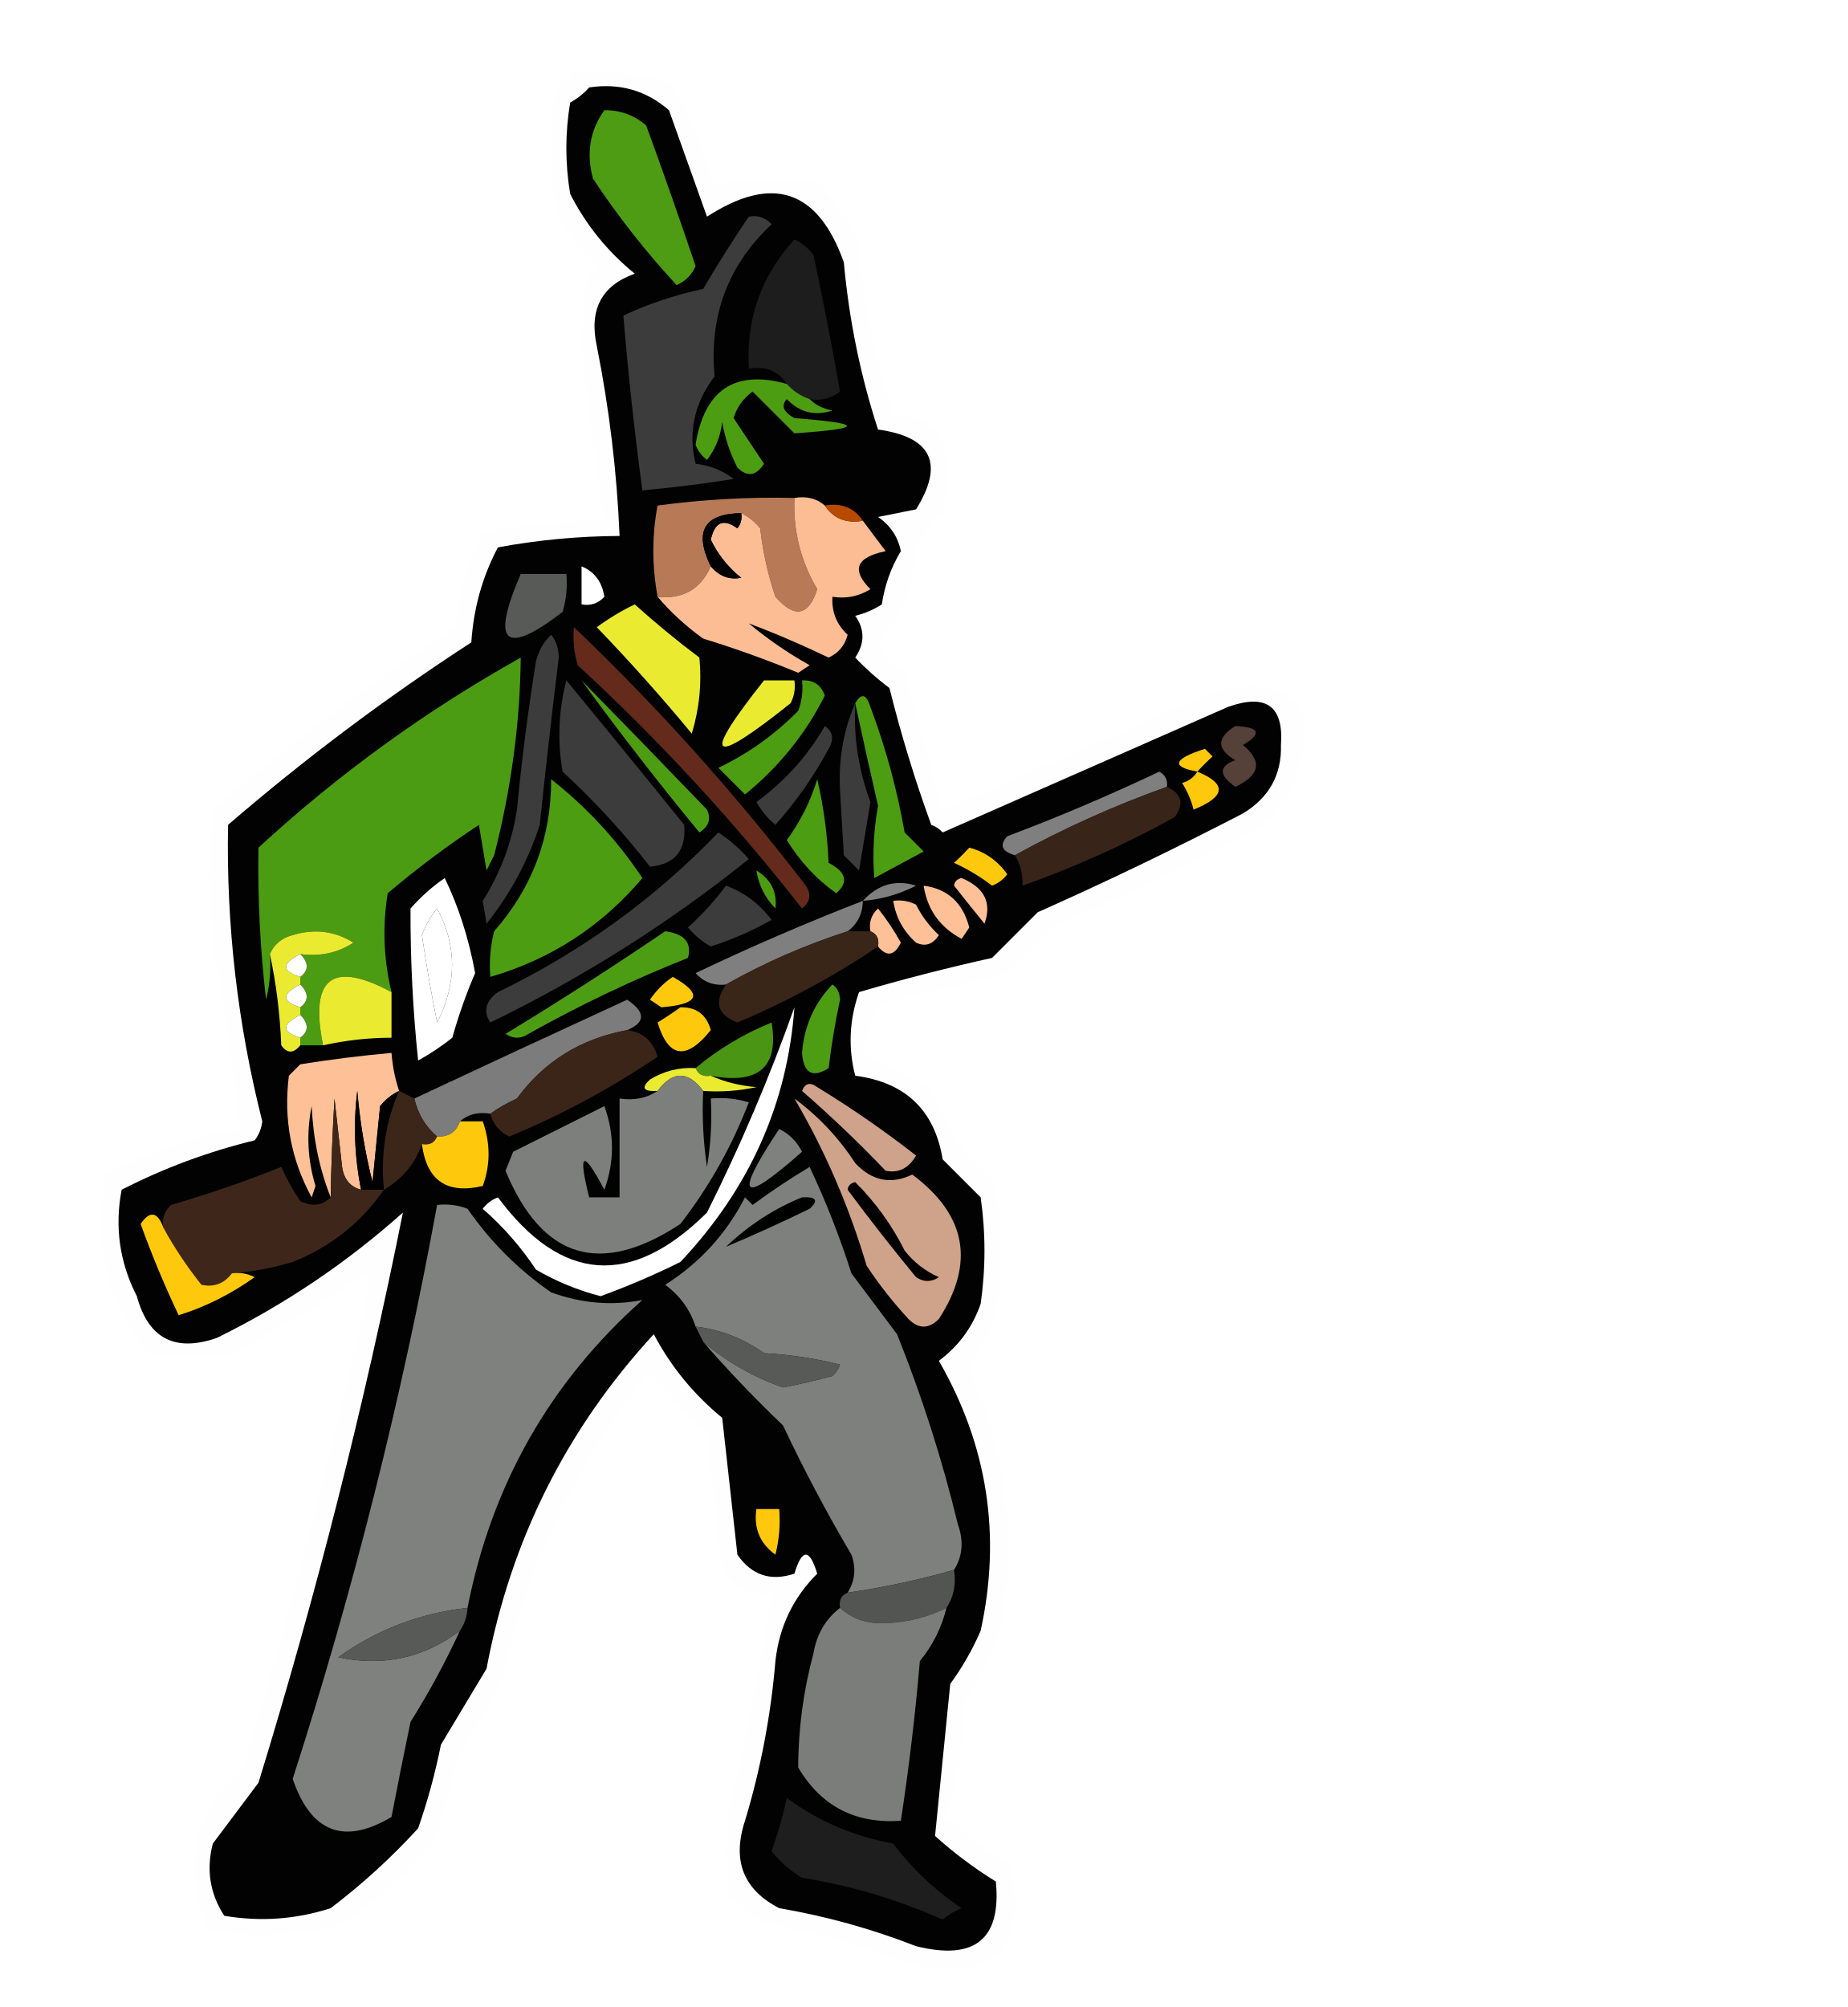
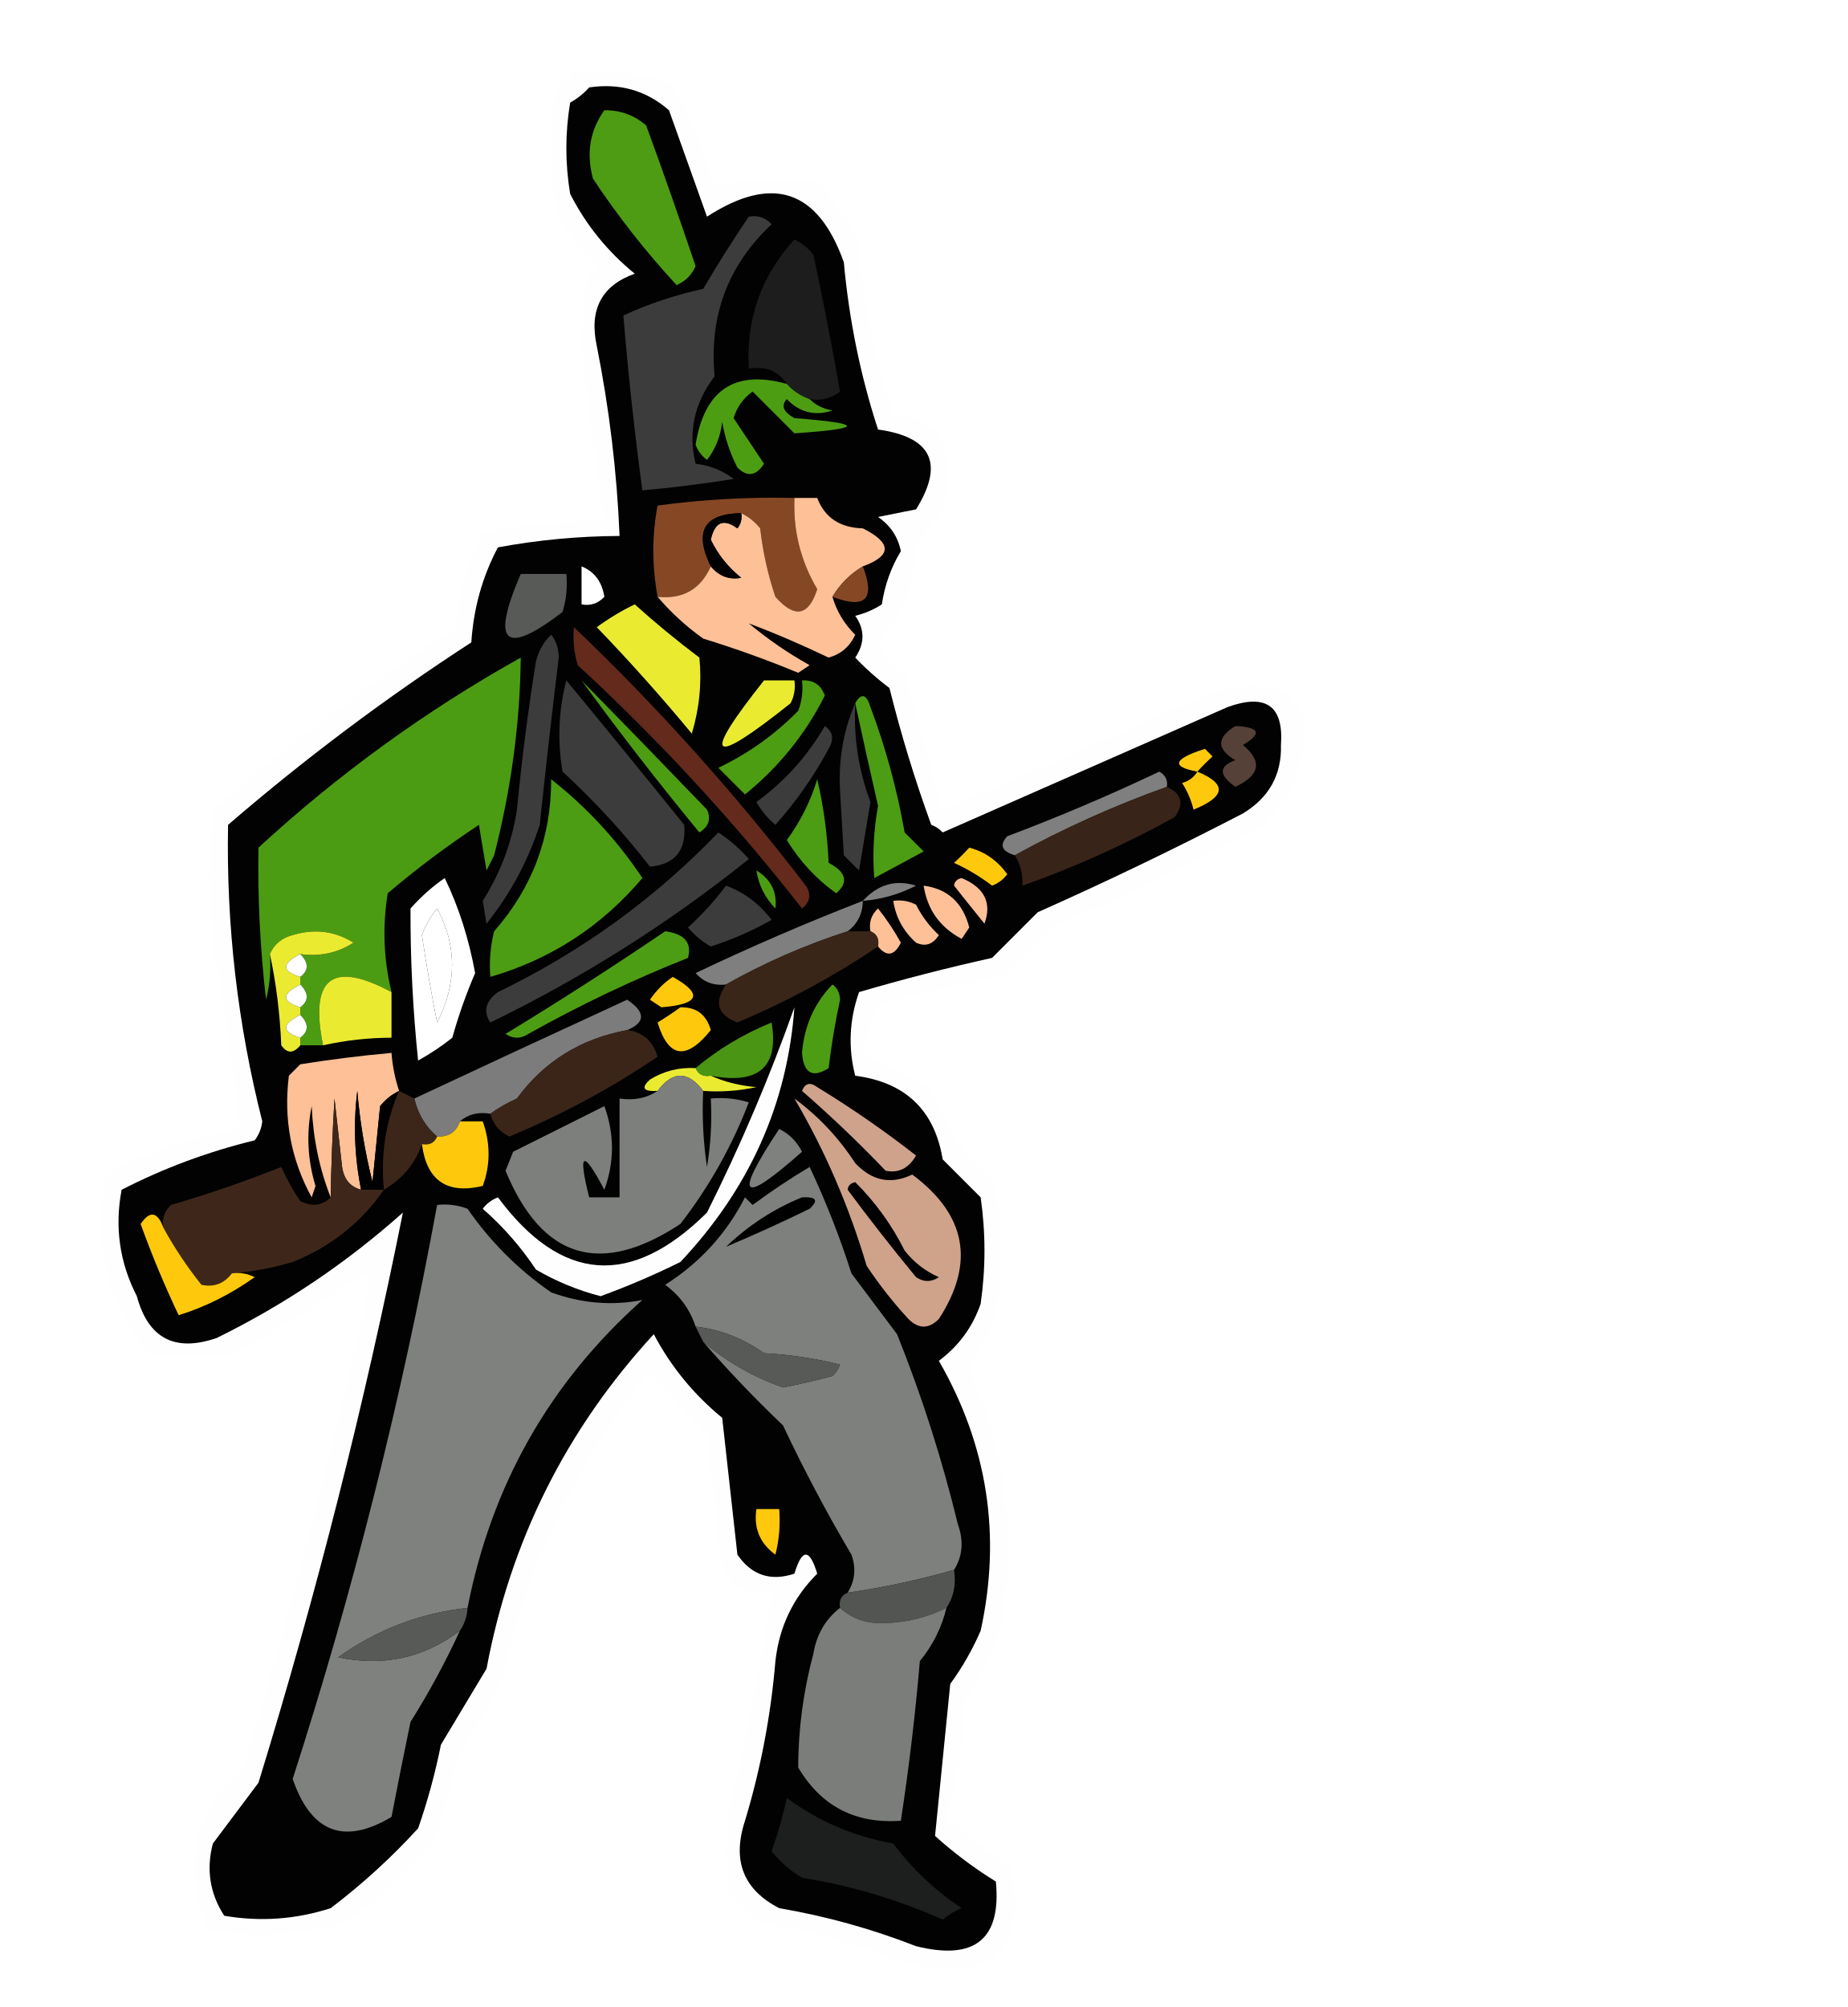
<svg xmlns="http://www.w3.org/2000/svg" version="1.1" width="243px" height="264px" style="shape-rendering:geometricPrecision; text-rendering:geometricPrecision; image-rendering:optimizeQuality; fill-rule:evenodd; clip-rule:evenodd">
  <g>
    <path style="opacity:1" fill="#fefefe" d="M 75.5,9.5 C 79.967,9.133 84.3,9.633 88.5,11C 90.909,15.219 92.743,19.719 94,24.5C 98.413,23.368 102.913,23.201 107.5,24C 109.969,26.441 111.802,29.274 113,32.5C 113.692,40.097 115.192,47.43 117.5,54.5C 120.099,54.549 122.266,55.549 124,57.5C 124.667,60.833 124.667,64.167 124,67.5C 121.245,69.766 119.912,72.766 120,76.5C 119.084,79.524 117.584,82.191 115.5,84.5C 116.278,86.147 117.444,87.48 119,88.5C 120.67,94.516 122.337,100.516 124,106.5C 135.877,101.479 147.71,96.313 159.5,91C 170.549,88.558 174.049,92.725 170,103.5C 168.878,105.624 167.378,107.457 165.5,109C 156.622,113.606 147.622,117.939 138.5,122C 136.5,124 134.5,126 132.5,128C 126.832,129.427 121.165,130.76 115.5,132C 114.773,134.124 114.106,136.291 113.5,138.5C 116.421,140.089 119.421,141.589 122.5,143C 124.062,147.991 126.895,152.157 131,155.5C 131.667,161.5 131.667,167.5 131,173.5C 129.953,175.762 128.787,177.929 127.5,180C 131.979,190.082 133.479,200.582 132,211.5C 131.434,215.965 129.767,219.965 127,223.5C 126.788,228.81 125.955,233.977 124.5,239C 127.063,241.53 129.897,243.697 133,245.5C 135.052,257.103 130.219,261.269 118.5,258C 112.642,255.712 106.642,254.046 100.5,253C 98.909,251.954 97.409,250.787 96,249.5C 95.333,245.5 95.333,241.5 96,237.5C 98.158,228.247 99.991,218.914 101.5,209.5C 98.675,209.919 96.509,208.919 95,206.5C 94.333,200.5 93.667,194.5 93,188.5C 90.317,185.984 87.817,183.317 85.5,180.5C 75.659,192.495 69.159,206.162 66,221.5C 64,224.833 62,228.167 60,231.5C 59.251,235.251 58.251,238.918 57,242.5C 53.492,246.341 49.659,249.841 45.5,253C 39.585,254.527 33.585,254.861 27.5,254C 23.766,245.733 25.266,238.566 32,232.5C 38.281,211.711 43.781,190.711 48.5,169.5C 48.333,168.833 48.167,168.167 48,167.5C 42.408,171.43 36.575,174.93 30.5,178C 26.833,178.667 23.167,178.667 19.5,178C 13.936,171.093 12.103,163.259 14,154.5C 19.483,151.503 25.317,149.503 31.5,148.5C 30.661,140.463 29.494,132.463 28,124.5C 27.333,118.5 27.333,112.5 28,106.5C 38.13,97.77 48.797,89.77 60,82.5C 60.293,78.002 61.46,73.835 63.5,70C 68.793,69.023 74.126,68.523 79.5,68.5C 78.339,60.854 77.339,53.188 76.5,45.5C 76.667,42.833 76.833,40.167 77,37.5C 77.374,36.584 77.874,35.75 78.5,35C 76.3,32.766 74.467,30.266 73,27.5C 72.333,22.167 72.333,16.833 73,11.5C 73.995,10.934 74.828,10.267 75.5,9.5 Z M 57.5,119.5 C 60.12,124.376 60.12,129.376 57.5,134.5C 56.735,130.675 56.068,126.842 55.5,123C 55.978,121.697 56.645,120.531 57.5,119.5 Z" />
  </g>
  <g>
    <path style="opacity:1" fill="#020202" d="M 77.5,11.5 C 81.516,10.9 85.016,11.9 88,14.5C 89.673,19.177 91.34,23.843 93,28.5C 101.599,22.928 107.599,24.928 111,34.5C 111.692,42.097 113.192,49.43 115.5,56.5C 122.574,57.482 124.24,60.982 120.5,67C 118.833,67.333 117.167,67.667 115.5,68C 117.124,69.117 118.124,70.617 118.5,72.5C 117.214,74.626 116.381,76.959 116,79.5C 114.933,80.191 113.766,80.691 112.5,81C 113.767,82.796 113.767,84.629 112.5,86.5C 113.865,87.941 115.365,89.274 117,90.5C 118.537,96.66 120.37,102.66 122.5,108.5C 123.086,108.709 123.586,109.043 124,109.5C 136.483,104.004 148.983,98.504 161.5,93C 166.541,91.191 168.875,92.858 168.5,98C 168.608,101.913 166.941,104.913 163.5,107C 154.622,111.606 145.622,115.939 136.5,120C 134.5,122 132.5,124 130.5,126C 124.563,127.318 118.73,128.818 113,130.5C 111.715,134.172 111.548,137.839 112.5,141.5C 119.11,142.369 122.943,146.036 124,152.5C 125.667,154.167 127.333,155.833 129,157.5C 129.667,162.167 129.667,166.833 129,171.5C 127.939,174.562 126.106,177.062 123.5,179C 129.91,190.135 131.743,201.969 129,214.5C 127.92,216.996 126.586,219.33 125,221.5C 124.319,228.215 123.652,234.881 123,241.5C 125.488,243.743 128.154,245.743 131,247.5C 131.729,255.09 128.229,257.923 120.5,256C 114.642,253.712 108.642,252.046 102.5,251C 97.776,248.565 96.276,244.731 98,239.5C 100.064,232.668 101.397,225.668 102,218.5C 102.499,213.988 104.333,210.155 107.5,207C 106.5,203.667 105.5,203.667 104.5,207C 101.364,208.041 98.864,207.207 97,204.5C 96.333,198.5 95.667,192.5 95,186.5C 91.243,183.414 88.243,179.748 86,175.5C 74.49,187.997 67.157,202.664 64,219.5C 62,222.833 60,226.167 58,229.5C 57.251,233.251 56.251,236.918 55,240.5C 51.492,244.341 47.659,247.841 43.5,251C 38.924,252.476 34.257,252.81 29.5,252C 27.607,249.083 27.107,245.916 28,242.5C 30,239.833 32,237.167 34,234.5C 41.614,209.746 47.947,184.746 53,159.5C 45.577,166.127 37.41,171.627 28.5,176C 23.004,177.89 19.504,176.057 18,170.5C 15.73,166.07 15.063,161.403 16,156.5C 21.553,153.651 27.386,151.484 33.5,150C 34.059,149.275 34.392,148.442 34.5,147.5C 31.25,134.673 29.75,121.673 30,108.5C 40.13,99.77 50.797,91.77 62,84.5C 62.293,80.002 63.46,75.835 65.5,72C 70.793,71.023 76.126,70.523 81.5,70.5C 81.151,62.089 80.151,53.755 78.5,45.5C 77.468,40.723 79.135,37.556 83.5,36C 79.908,33.079 77.075,29.579 75,25.5C 74.333,21.5 74.333,17.5 75,13.5C 75.995,12.934 76.828,12.267 77.5,11.5 Z M 57.5,119.5 C 56.645,120.531 55.978,121.697 55.5,123C 56.068,126.842 56.735,130.675 57.5,134.5C 60.12,129.376 60.12,124.376 57.5,119.5 Z" />
  </g>
  <g>
    <path style="opacity:1" fill="#4d9c14" d="M 79.5,14.5 C 81.582,14.472 83.416,15.139 85,16.5C 87.244,22.642 89.41,28.809 91.5,35C 90.992,36.169 90.158,37.002 89,37.5C 84.952,33.12 81.285,28.454 78,23.5C 77.094,20.156 77.594,17.156 79.5,14.5 Z" />
  </g>
  <g>
    <path style="opacity:1" fill="#3c3c3c" d="M 98.5,28.5 C 99.675,28.281 100.675,28.614 101.5,29.5C 95.76,34.88 93.26,41.547 94,49.5C 91.325,53.021 90.492,56.854 91.5,61C 93.384,61.216 95.051,61.883 96.5,63C 92.509,63.642 88.509,64.142 84.5,64.5C 83.462,56.822 82.628,49.156 82,41.5C 85.306,39.968 88.806,38.801 92.5,38C 94.412,34.735 96.412,31.568 98.5,28.5 Z" />
  </g>
  <g>
    <path style="opacity:1" fill="#1d1d1d" d="M 106.5,52.5 C 105.29,52.068 104.29,51.401 103.5,50.5C 102.365,48.787 100.698,48.12 98.5,48.5C 98.131,41.936 100.131,36.269 104.5,31.5C 105.478,31.977 106.311,32.643 107,33.5C 108.276,39.493 109.443,45.493 110.5,51.5C 109.311,52.429 107.978,52.762 106.5,52.5 Z" />
  </g>
  <g>
    <path style="opacity:1" fill="#4d9d13" d="M 103.5,50.5 C 104.29,51.401 105.29,52.068 106.5,52.5C 107.263,53.268 108.263,53.768 109.5,54C 107.191,54.756 105.191,54.256 103.5,52.5C 102.707,53.355 103.04,54.189 104.5,55C 113.698,55.711 113.698,56.378 104.5,57C 102.667,55.167 100.833,53.333 99,51.5C 97.764,52.399 96.93,53.566 96.5,55C 97.818,56.99 99.151,58.99 100.5,61C 99.464,62.617 98.297,62.784 97,61.5C 96.027,59.608 95.36,57.608 95,55.5C 94.784,57.384 94.117,59.051 93,60.5C 92.308,59.975 91.808,59.308 91.5,58.5C 92.657,51.268 96.657,48.602 103.5,50.5 Z" />
  </g>
  <g>
-     <path style="opacity:1" fill="#b87a56" d="M 104.5,65.5 C 104.314,69.795 105.314,73.795 107.5,77.5C 106.365,81.039 104.532,81.372 102,78.5C 101.012,75.576 100.346,72.576 100,69.5C 99.292,68.62 98.458,67.953 97.5,67.5C 92.59,67.576 91.257,69.91 93.5,74.5C 92.145,77.518 89.812,78.851 86.5,78.5C 85.757,74.423 85.757,70.423 86.5,66.5C 92.464,65.693 98.464,65.36 104.5,65.5 Z" />
-   </g>
-   <g>
-     <path style="opacity:1" fill="#fcbd94" d="M 104.5,65.5 C 106.099,65.232 107.432,65.566 108.5,66.5C 109.635,68.213 111.302,68.88 113.5,68.5C 114.476,69.815 115.476,71.148 116.5,72.5C 112.616,73.298 111.949,74.964 114.5,77.5C 112.955,78.452 111.288,78.785 109.5,78.5C 109.383,80.484 110.05,82.15 111.5,83.5C 111.135,84.902 110.301,85.902 109,86.5C 105.416,84.781 101.916,83.281 98.5,82C 100.993,84.08 103.659,85.914 106.5,87.5C 106,87.833 105.5,88.167 105,88.5C 100.91,86.803 96.743,85.303 92.5,84C 90.237,82.383 88.237,80.55 86.5,78.5C 89.812,78.851 92.145,77.518 93.5,74.5C 94.601,75.8 95.934,76.3 97.5,76C 95.773,74.611 94.439,72.944 93.5,71C 94.007,68.659 95.174,68.159 97,69.5C 97.464,68.906 97.631,68.239 97.5,67.5C 98.458,67.953 99.292,68.62 100,69.5C 100.346,72.576 101.012,75.576 102,78.5C 104.532,81.372 106.365,81.039 107.5,77.5C 105.314,73.795 104.314,69.795 104.5,65.5 Z" />
-   </g>
-   <g>
-     <path style="opacity:1" fill="#b84a00" d="M 108.5,66.5 C 110.698,66.12 112.365,66.787 113.5,68.5C 111.302,68.88 109.635,68.213 108.5,66.5 Z" />
+     <path style="opacity:1" fill="#864824" d="M 104.5,65.5 C 104.314,69.795 105.314,73.795 107.5,77.5C 106.365,81.039 104.532,81.372 102,78.5C 101.012,75.576 100.346,72.576 100,69.5C 99.292,68.62 98.458,67.953 97.5,67.5C 92.59,67.576 91.257,69.91 93.5,74.5C 92.145,77.518 89.812,78.851 86.5,78.5C 85.757,74.423 85.757,70.423 86.5,66.5C 92.464,65.693 98.464,65.36 104.5,65.5 Z" />
+   </g>
+   <g>
+     <path style="opacity:1" fill="#fec096" d="M 104.5,65.5 C 105.5,65.5 106.5,65.5 107.5,65.5C 108.487,68.086 110.487,69.419 113.5,69.5C 117.334,71.427 117.334,73.094 113.5,74.5C 111.833,75.5 110.5,76.833 109.5,78.5C 110.048,80.394 111.048,82.06 112.5,83.5C 111.788,85.046 110.622,86.046 109,86.5C 105.416,84.781 101.916,83.281 98.5,82C 100.993,84.08 103.659,85.914 106.5,87.5C 106,87.833 105.5,88.167 105,88.5C 100.91,86.803 96.743,85.303 92.5,84C 90.237,82.383 88.237,80.55 86.5,78.5C 89.812,78.851 92.145,77.518 93.5,74.5C 94.601,75.8 95.934,76.3 97.5,76C 95.773,74.611 94.439,72.944 93.5,71C 94.007,68.659 95.174,68.159 97,69.5C 97.464,68.906 97.631,68.239 97.5,67.5C 98.458,67.953 99.292,68.62 100,69.5C 100.346,72.576 101.012,75.576 102,78.5C 104.532,81.372 106.365,81.039 107.5,77.5C 105.314,73.795 104.314,69.795 104.5,65.5 Z" />
+   </g>
+   <g>
+     <path style="opacity:1" fill="#8a3a03" d="M 107.5,65.5 C 109.086,66.148 110.753,66.648 112.5,67C 113.252,67.671 113.586,68.504 113.5,69.5C 113.586,68.504 113.252,67.671 112.5,67C 110.753,66.648 109.086,66.148 107.5,65.5 Z" />
  </g>
  <g>
    <path style="opacity:1" fill="#000000" d="M 97.5,67.5 C 97.631,68.239 97.464,68.906 97,69.5C 95.174,68.159 94.007,68.659 93.5,71C 94.439,72.944 95.773,74.611 97.5,76C 95.934,76.3 94.601,75.8 93.5,74.5C 91.257,69.91 92.59,67.576 97.5,67.5 Z" />
  </g>
  <g>
    <path style="opacity:1" fill="#fefffe" d="M 76.5,74.5 C 78.185,75.184 79.185,76.517 79.5,78.5C 78.675,79.386 77.675,79.719 76.5,79.5C 76.5,77.833 76.5,76.167 76.5,74.5 Z" />
  </g>
  <g>
+     <path style="opacity:1" fill="#864824" d="M 113.5,74.5 C 115.167,78.833 113.833,80.167 109.5,78.5C 110.5,76.833 111.833,75.5 113.5,74.5 Z" />
+   </g>
+   <g>
    <path style="opacity:1" fill="#575a57" d="M 68.5,75.5 C 70.5,75.5 72.5,75.5 74.5,75.5C 74.66,77.199 74.493,78.866 74,80.5C 66.366,86.344 64.532,84.677 68.5,75.5 Z" />
  </g>
  <g>
    <path style="opacity:1" fill="#eaeb31" d="M 83.5,79.5 C 86.21,81.945 89.044,84.278 92,86.5C 92.33,89.866 91.997,93.199 91,96.5C 87.019,91.684 82.852,87.018 78.5,82.5C 80.145,81.304 81.811,80.304 83.5,79.5 Z" />
  </g>
  <g>
-     <path style="opacity:1" fill="#642b1c" d="M 75.5,82.5 C 86.542,93.042 96.709,104.376 106,116.5C 106.749,117.635 106.583,118.635 105.5,119.5C 96.53,108.031 86.697,97.364 76,87.5C 75.507,85.866 75.34,84.199 75.5,82.5 Z" />
+     <path style="opacity:1" fill="#642a1c" d="M 75.5,82.5 C 86.542,93.042 96.709,104.376 106,116.5C 106.749,117.635 106.583,118.635 105.5,119.5C 96.53,108.031 86.697,97.364 76,87.5C 75.507,85.866 75.34,84.199 75.5,82.5 Z" />
  </g>
  <g>
    <path style="opacity:1" fill="#3b3c3b" d="M 72.5,83.5 C 73.147,84.274 73.481,85.274 73.5,86.5C 72.601,93.824 71.767,101.158 71,108.5C 69.444,113.28 67.111,117.613 64,121.5C 63.833,120.5 63.667,119.5 63.5,118.5C 65.83,114.835 67.33,110.835 68,106.5C 68.629,99.972 69.462,93.472 70.5,87C 70.862,85.566 71.528,84.399 72.5,83.5 Z" />
  </g>
  <g>
    <path style="opacity:1" fill="#4c9c13" d="M 51.5,130.5 C 43.689,126.299 40.689,128.632 42.5,137.5C 41.5,137.5 40.5,137.5 39.5,137.5C 39.5,137.167 39.5,136.833 39.5,136.5C 40.625,135.652 40.625,134.652 39.5,133.5C 39.5,133.167 39.5,132.833 39.5,132.5C 40.625,131.652 40.625,130.652 39.5,129.5C 39.5,129.167 39.5,128.833 39.5,128.5C 40.625,127.652 40.625,126.652 39.5,125.5C 42.073,125.852 44.406,125.352 46.5,124C 44.045,122.46 41.379,122.126 38.5,123C 37.058,123.377 36.058,124.21 35.5,125.5C 35.662,127.527 35.495,129.527 35,131.5C 34.221,124.833 33.888,118.166 34,111.5C 44.521,101.812 56.021,93.479 68.5,86.5C 68.408,95.125 67.241,103.792 65,112.5C 64.667,113.167 64.333,113.833 64,114.5C 63.667,112.5 63.333,110.5 63,108.5C 58.821,111.257 54.821,114.257 51,117.5C 50.294,121.887 50.46,126.22 51.5,130.5 Z" />
  </g>
  <g>
-     <path style="opacity:1" fill="#3b3c3b" d="M 74.5,89.5 C 79.638,95.727 84.805,102.061 90,108.5C 90.293,111.869 88.793,113.702 85.5,114C 82.035,109.533 78.202,105.367 74,101.5C 73.306,97.446 73.473,93.446 74.5,89.5 Z" />
+     <path style="opacity:1" fill="#3c3c3c" d="M 74.5,89.5 C 79.638,95.727 84.805,102.061 90,108.5C 90.293,111.869 88.793,113.702 85.5,114C 82.035,109.533 78.202,105.367 74,101.5C 73.306,97.446 73.473,93.446 74.5,89.5 Z" />
  </g>
  <g>
    <path style="opacity:1" fill="#4d9d13" d="M 76.5,89.5 C 81.984,95.092 87.484,100.758 93,106.5C 93.563,107.725 93.23,108.725 92,109.5C 86.594,102.939 81.428,96.272 76.5,89.5 Z" />
  </g>
  <g>
    <path style="opacity:1" fill="#eaeb31" d="M 100.5,89.5 C 101.833,89.5 103.167,89.5 104.5,89.5C 104.649,90.552 104.483,91.552 104,92.5C 93.338,101.003 92.171,100.003 100.5,89.5 Z" />
  </g>
  <g>
    <path style="opacity:1" fill="#4d9d13" d="M 105.5,89.5 C 106.995,89.415 107.995,90.082 108.5,91.5C 105.948,96.557 102.448,100.89 98,104.5C 96.833,103.333 95.667,102.167 94.5,101C 98.44,99.114 101.94,96.614 105,93.5C 105.49,92.207 105.657,90.873 105.5,89.5 Z" />
  </g>
  <g>
-     <path style="opacity:1" fill="#4d9d13" d="M 112.5,92.5 C 113.302,91.115 113.969,91.282 114.5,93C 116.504,98.35 118.004,103.85 119,109.5C 119.833,110.333 120.667,111.167 121.5,112C 119.351,113.164 117.185,114.33 115,115.5C 114.76,112.343 114.927,109.176 115.5,106C 114.447,101.404 113.447,96.904 112.5,92.5 Z" />
+     <path style="opacity:1" fill="#4d9d14" d="M 112.5,92.5 C 113.302,91.115 113.969,91.282 114.5,93C 116.504,98.35 118.004,103.85 119,109.5C 119.833,110.333 120.667,111.167 121.5,112C 119.351,113.164 117.185,114.33 115,115.5C 114.76,112.343 114.927,109.176 115.5,106C 114.447,101.404 113.447,96.904 112.5,92.5 Z" />
  </g>
  <g>
    <path style="opacity:1" fill="#3b3c3b" d="M 112.5,92.5 C 112.269,96.992 112.936,101.325 114.5,105.5C 114,108.5 113.5,111.5 113,114.5C 112.333,113.833 111.667,113.167 111,112.5C 110.833,109.667 110.667,106.833 110.5,104C 110.286,99.867 110.952,96.034 112.5,92.5 Z" />
  </g>
  <g>
    <path style="opacity:1" fill="#3c3c3c" d="M 108.5,95.5 C 109.573,96.251 109.74,97.251 109,98.5C 107.056,102.11 104.723,105.443 102,108.5C 100.978,107.646 100.145,106.646 99.5,105.5C 103.234,102.769 106.234,99.436 108.5,95.5 Z" />
  </g>
  <g>
    <path style="opacity:1" fill="#fec90d" d="M 157.5,101.5 C 153.991,100.847 154.324,99.847 158.5,98.5C 158.833,98.833 159.167,99.167 159.5,99.5C 158.757,100.182 158.091,100.849 157.5,101.5 Z" />
  </g>
  <g>
    <path style="opacity:1" fill="#554138" d="M 162.5,95.5 C 165.718,95.651 166.051,96.484 163.5,98C 166.084,100.134 165.75,101.968 162.5,103.5C 160.299,101.944 160.299,100.777 162.5,100C 160.018,98.539 160.018,97.039 162.5,95.5 Z" />
  </g>
  <g>
    <path style="opacity:1" fill="#7e7f7e" d="M 153.5,103.5 C 146.528,105.989 139.861,108.989 133.5,112.5C 131.767,111.992 131.434,111.159 132.5,110C 139.282,107.442 145.949,104.609 152.5,101.5C 153.298,101.957 153.631,102.624 153.5,103.5 Z" />
  </g>
  <g>
    <path style="opacity:1" fill="#fec90d" d="M 157.5,101.5 C 161.414,103.109 161.247,104.775 157,106.5C 156.691,105.234 156.191,104.067 155.5,103C 156.416,102.722 157.082,102.222 157.5,101.5 Z" />
  </g>
  <g>
-     <path style="opacity:1" fill="#4d9d13" d="M 72.5,102.5 C 77.186,106.186 81.186,110.52 84.5,115.5C 79.132,121.849 72.465,126.183 64.5,128.5C 64.338,126.473 64.504,124.473 65,122.5C 70.029,116.777 72.529,110.11 72.5,102.5 Z" />
-   </g>
-   <g>
-     <path style="opacity:1" fill="#4d9d13" d="M 107.5,102.5 C 108.323,105.977 108.823,109.644 109,113.5C 111.326,114.713 111.659,116.046 110,117.5C 107.392,115.65 105.225,113.316 103.5,110.5C 105.297,108.045 106.63,105.378 107.5,102.5 Z" />
+     <path style="opacity:1" fill="#4c9d13" d="M 72.5,102.5 C 77.186,106.186 81.186,110.52 84.5,115.5C 79.132,121.849 72.465,126.183 64.5,128.5C 64.338,126.473 64.504,124.473 65,122.5C 70.029,116.777 72.529,110.11 72.5,102.5 Z" />
+   </g>
+   <g>
+     <path style="opacity:1" fill="#4c9d13" d="M 107.5,102.5 C 108.323,105.977 108.823,109.644 109,113.5C 111.326,114.713 111.659,116.046 110,117.5C 107.392,115.65 105.225,113.316 103.5,110.5C 105.297,108.045 106.63,105.378 107.5,102.5 Z" />
  </g>
  <g>
    <path style="opacity:1" fill="#392419" d="M 153.5,103.5 C 155.476,104.427 155.809,105.76 154.5,107.5C 148.038,111.066 141.371,114.066 134.5,116.5C 134.567,115.041 134.234,113.708 133.5,112.5C 139.861,108.989 146.528,105.989 153.5,103.5 Z" />
  </g>
  <g>
    <path style="opacity:1" fill="#3c3c3c" d="M 94.5,109.5 C 95.962,110.458 97.295,111.624 98.5,113C 88.011,121.416 76.678,128.583 64.5,134.5C 63.529,133.038 63.862,131.705 65.5,130.5C 76.472,125.192 86.139,118.192 94.5,109.5 Z" />
  </g>
  <g>
    <path style="opacity:1" fill="#fec90d" d="M 127.5,111.5 C 129.544,112.031 131.211,113.198 132.5,115C 131.975,115.692 131.308,116.192 130.5,116.5C 128.954,115.316 127.287,114.316 125.5,113.5C 126.243,112.818 126.909,112.151 127.5,111.5 Z" />
  </g>
  <g>
    <path style="opacity:1" fill="#4d9d13" d="M 99.5,114.5 C 101.416,115.665 102.249,117.332 102,119.5C 100.628,118.09 99.795,116.423 99.5,114.5 Z" />
  </g>
  <g>
    <path style="opacity:1" fill="#fefffe" d="M 58.5,115.5 C 60.338,119.293 61.671,123.46 62.5,128C 61.314,130.748 60.314,133.581 59.5,136.5C 58.086,137.624 56.586,138.624 55,139.5C 54.306,132.826 53.973,126.159 54,119.5C 55.397,117.93 56.897,116.596 58.5,115.5 Z M 57.5,119.5 C 56.645,120.531 55.978,121.697 55.5,123C 56.068,126.842 56.735,130.675 57.5,134.5C 60.12,129.376 60.12,124.376 57.5,119.5 Z" />
  </g>
  <g>
    <path style="opacity:1" fill="#7e7f7e" d="M 113.5,118.5 C 115.488,116.325 117.821,115.659 120.5,116.5C 118.293,117.635 115.96,118.301 113.5,118.5 Z" />
  </g>
  <g>
    <path style="opacity:1" fill="#fec096" d="M 125.5,116.5 C 125.56,115.957 125.893,115.624 126.5,115.5C 129.5,116.758 130.5,118.758 129.5,121.5C 128.113,119.79 126.779,118.123 125.5,116.5 Z" />
  </g>
  <g>
-     <path style="opacity:1" fill="#3b3c3b" d="M 95.5,116.5 C 97.886,117.373 99.886,118.873 101.5,121C 98.95,122.442 96.284,123.608 93.5,124.5C 92.354,123.855 91.354,123.022 90.5,122C 92.373,120.296 94.04,118.463 95.5,116.5 Z" />
-   </g>
-   <g>
-     <path style="opacity:1" fill="#fec096" d="M 121.5,116.5 C 124.659,116.917 126.659,118.75 127.5,122C 127.167,122.5 126.833,123 126.5,123.5C 123.651,121.988 121.984,119.655 121.5,116.5 Z" />
+     <path style="opacity:1" fill="#3c3c3c" d="M 95.5,116.5 C 97.886,117.373 99.886,118.873 101.5,121C 98.95,122.442 96.284,123.608 93.5,124.5C 92.354,123.855 91.354,123.022 90.5,122C 92.373,120.296 94.04,118.463 95.5,116.5 Z" />
+   </g>
+   <g>
+     <path style="opacity:1" fill="#ffc097" d="M 121.5,116.5 C 124.659,116.917 126.659,118.75 127.5,122C 127.167,122.5 126.833,123 126.5,123.5C 123.651,121.988 121.984,119.655 121.5,116.5 Z" />
  </g>
  <g>
    <path style="opacity:1" fill="#7e7f7e" d="M 113.5,118.5 C 113.473,120.199 112.806,121.533 111.5,122.5C 105.875,124.316 100.541,126.649 95.5,129.5C 93.897,129.688 92.563,129.188 91.5,128C 98.713,124.561 106.046,121.394 113.5,118.5 Z" />
  </g>
  <g>
    <path style="opacity:1" fill="#fec096" d="M 117.5,118.5 C 118.552,118.351 119.552,118.517 120.5,119C 121.257,120.512 122.257,121.846 123.5,123C 122.725,124.23 121.725,124.563 120.5,124C 118.84,122.512 117.84,120.679 117.5,118.5 Z" />
  </g>
  <g>
    <path style="opacity:1" fill="#fec096" d="M 115.5,124.5 C 115.672,123.508 115.338,122.842 114.5,122.5C 114.281,121.325 114.614,120.325 115.5,119.5C 116.624,120.914 117.624,122.414 118.5,124C 117.648,125.728 116.648,125.895 115.5,124.5 Z" />
  </g>
  <g>
    <path style="opacity:1" fill="#eaeb31" d="M 39.5,125.5 C 37.016,126.74 37.016,127.74 39.5,128.5C 39.5,128.833 39.5,129.167 39.5,129.5C 37.016,130.74 37.016,131.74 39.5,132.5C 39.5,132.833 39.5,133.167 39.5,133.5C 37.016,134.74 37.016,135.74 39.5,136.5C 39.5,136.833 39.5,137.167 39.5,137.5C 38.603,138.598 37.77,138.598 37,137.5C 36.824,133.312 36.324,129.312 35.5,125.5C 36.058,124.21 37.058,123.377 38.5,123C 41.379,122.126 44.045,122.46 46.5,124C 44.406,125.352 42.073,125.852 39.5,125.5 Z" />
  </g>
  <g>
    <path style="opacity:1" fill="#4d9d14" d="M 87.5,122.5 C 90.032,122.829 91.032,123.995 90.5,126C 83.299,128.857 76.299,132.191 69.5,136C 68.5,136.667 67.5,136.667 66.5,136C 73.674,131.637 80.674,127.137 87.5,122.5 Z" />
  </g>
  <g>
    <path style="opacity:1" fill="#3a2519" d="M 111.5,122.5 C 112.5,122.5 113.5,122.5 114.5,122.5C 115.338,122.842 115.672,123.508 115.5,124.5C 109.741,128.388 103.574,131.721 97,134.5C 94.389,133.5 93.889,131.833 95.5,129.5C 100.541,126.649 105.875,124.316 111.5,122.5 Z" />
  </g>
  <g>
    <path style="opacity:1" fill="#fefffe" d="M 39.5,125.5 C 40.625,126.652 40.625,127.652 39.5,128.5C 37.016,127.74 37.016,126.74 39.5,125.5 Z" />
  </g>
  <g>
    <path style="opacity:1" fill="#eaeb31" d="M 51.5,130.5 C 51.5,132.5 51.5,134.5 51.5,136.5C 48.455,136.508 45.455,136.841 42.5,137.5C 40.689,128.632 43.689,126.299 51.5,130.5 Z" />
  </g>
  <g>
    <path style="opacity:1" fill="#fec90d" d="M 88.5,128.5 C 92.519,130.759 92.019,132.092 87,132.5C 86.5,132.167 86,131.833 85.5,131.5C 86.34,130.265 87.34,129.265 88.5,128.5 Z" />
  </g>
  <g>
    <path style="opacity:1" fill="#fefffe" d="M 39.5,129.5 C 40.625,130.652 40.625,131.652 39.5,132.5C 37.016,131.74 37.016,130.74 39.5,129.5 Z" />
  </g>
  <g>
    <path style="opacity:1" fill="#4d9d14" d="M 109.5,129.5 C 110.124,129.917 110.457,130.584 110.5,131.5C 109.861,134.475 109.361,137.475 109,140.5C 106.875,141.851 105.708,141.185 105.5,138.5C 105.79,134.954 107.124,131.954 109.5,129.5 Z" />
  </g>
  <g>
    <path style="opacity:1" fill="#7c7c7c" d="M 82.5,135.5 C 76.386,136.631 71.552,139.631 68,144.5C 66.698,145.085 65.531,145.751 64.5,146.5C 62.901,146.232 61.568,146.566 60.5,147.5C 60.027,148.906 59.027,149.573 57.5,149.5C 55.972,148.198 54.972,146.531 54.5,144.5C 63.685,140.199 73.018,135.865 82.5,131.5C 84.934,133.147 84.934,134.48 82.5,135.5 Z" />
  </g>
  <g>
    <path style="opacity:1" fill="#fec90d" d="M 89.5,132.5 C 91.59,132.45 92.923,133.45 93.5,135.5C 90.265,139.516 87.932,139.183 86.5,134.5C 87.602,133.824 88.602,133.158 89.5,132.5 Z" />
  </g>
  <g>
-     <path style="opacity:1" fill="#fefffe" d="M 104.5,132.5 C 103.587,145.186 98.587,156.352 89.5,166C 86.082,167.695 82.582,169.195 79,170.5C 76.005,169.724 73.172,168.557 70.5,167C 68.539,164.037 66.206,161.371 63.5,159C 64.025,158.308 64.692,157.808 65.5,157.5C 73.85,168.733 83.016,169.4 93,159.5C 97.405,150.696 101.239,141.696 104.5,132.5 Z" />
+     <path style="opacity:1" fill="#fefefe" d="M 104.5,132.5 C 103.587,145.186 98.587,156.352 89.5,166C 86.082,167.695 82.582,169.195 79,170.5C 76.005,169.724 73.172,168.557 70.5,167C 68.539,164.037 66.206,161.371 63.5,159C 64.025,158.308 64.692,157.808 65.5,157.5C 73.85,168.733 83.016,169.4 93,159.5C 97.405,150.696 101.239,141.696 104.5,132.5 Z" />
  </g>
  <g>
    <path style="opacity:1" fill="#fefffe" d="M 39.5,133.5 C 40.625,134.652 40.625,135.652 39.5,136.5C 37.016,135.74 37.016,134.74 39.5,133.5 Z" />
  </g>
  <g>
    <path style="opacity:1" fill="#4a9514" d="M 93.5,141.5 C 92.508,141.672 91.842,141.338 91.5,140.5C 94.438,138.023 97.771,136.023 101.5,134.5C 102.472,140.364 99.806,142.698 93.5,141.5 Z" />
  </g>
  <g>
    <path style="opacity:1" fill="#3b2519" d="M 82.5,135.5 C 84.564,135.762 85.897,136.929 86.5,139C 80.382,143.143 73.882,146.643 67,149.5C 65.69,148.87 64.856,147.87 64.5,146.5C 65.531,145.751 66.698,145.085 68,144.5C 71.552,139.631 76.386,136.631 82.5,135.5 Z" />
  </g>
  <g>
    <path style="opacity:1" fill="#fec096" d="M 52.5,143.5 C 51.542,143.953 50.708,144.619 50,145.5C 49.667,148.833 49.333,152.167 49,155.5C 48.007,151.558 47.34,147.558 47,143.5C 46.466,147.859 46.632,152.192 47.5,156.5C 46.069,156.119 45.236,155.119 45,153.5C 44.667,150.5 44.333,147.5 44,144.5C 43.734,148.974 43.567,153.307 43.5,157.5C 42.023,153.767 41.189,149.767 41,145.5C 40.283,149.045 40.45,152.545 41.5,156C 41.333,156.5 41.167,157 41,157.5C 38.283,152.538 37.283,147.205 38,141.5C 38.5,141 39,140.5 39.5,140C 43.491,139.358 47.491,138.858 51.5,138.5C 51.629,140.216 51.962,141.883 52.5,143.5 Z" />
  </g>
  <g>
    <path style="opacity:1" fill="#eaeb31" d="M 91.5,140.5 C 91.842,141.338 92.508,141.672 93.5,141.5C 95.292,142.309 97.292,142.809 99.5,143C 97.19,143.497 94.857,143.663 92.5,143.5C 90.5,140.833 88.5,140.833 86.5,143.5C 84.621,143.607 84.288,143.107 85.5,142C 87.345,140.872 89.345,140.372 91.5,140.5 Z" />
  </g>
  <g>
    <path style="opacity:1" fill="#7d7f7c" d="M 92.5,143.5 C 92.335,146.85 92.502,150.183 93,153.5C 93.498,150.518 93.665,147.518 93.5,144.5C 95.199,144.34 96.866,144.506 98.5,145C 96.274,150.787 93.274,156.12 89.5,161C 78.968,167.933 71.301,165.6 66.5,154C 66.833,153.167 67.167,152.333 67.5,151.5C 71.5,149.5 75.5,147.5 79.5,145.5C 80.833,149.167 80.833,152.833 79.5,156.5C 76.663,151.15 75.996,151.483 77.5,157.5C 78.833,157.5 80.167,157.5 81.5,157.5C 81.5,153.167 81.5,148.833 81.5,144.5C 83.415,144.784 85.081,144.451 86.5,143.5C 88.5,140.833 90.5,140.833 92.5,143.5 Z" />
  </g>
  <g>
    <path style="opacity:1" fill="#000000" d="M 52.5,143.5 C 50.722,147.565 50.055,151.899 50.5,156.5C 49.5,156.5 48.5,156.5 47.5,156.5C 46.632,152.192 46.466,147.859 47,143.5C 47.34,147.558 48.007,151.558 49,155.5C 49.333,152.167 49.667,148.833 50,145.5C 50.708,144.619 51.542,143.953 52.5,143.5 Z" />
  </g>
  <g>
    <path style="opacity:1" fill="#3c261a" d="M 52.5,143.5 C 53.167,143.833 53.833,144.167 54.5,144.5C 54.972,146.531 55.972,148.198 57.5,149.5C 57.158,150.338 56.492,150.672 55.5,150.5C 54.615,153.06 52.949,155.06 50.5,156.5C 50.055,151.899 50.722,147.565 52.5,143.5 Z" />
  </g>
  <g>
    <path style="opacity:1" fill="#cfa28b" d="M 105.5,143.5 C 105.897,142.475 106.563,142.308 107.5,143C 112.011,145.754 116.344,148.754 120.5,152C 119.534,153.678 118.201,154.345 116.5,154C 113.017,150.351 109.35,146.851 105.5,143.5 Z" />
  </g>
  <g>
    <path style="opacity:1" fill="#fec90d" d="M 60.5,147.5 C 61.5,147.5 62.5,147.5 63.5,147.5C 64.523,150.393 64.523,153.226 63.5,156C 58.79,157.121 56.123,155.288 55.5,150.5C 56.492,150.672 57.158,150.338 57.5,149.5C 59.027,149.573 60.027,148.906 60.5,147.5 Z" />
  </g>
  <g>
    <path style="opacity:1" fill="#cfa28a" d="M 104.5,144.5 C 107.666,146.834 110.333,149.667 112.5,153C 114.706,155.346 117.206,155.846 120,154.5C 127.118,159.793 128.284,166.126 123.5,173.5C 122.167,174.833 120.833,174.833 119.5,173.5C 117.476,171.31 115.643,168.977 114,166.5C 111.678,158.668 108.512,151.335 104.5,144.5 Z" />
  </g>
  <g>
    <path style="opacity:1" fill="#7e817d" d="M 102.5,148.5 C 103.812,149.145 104.812,150.145 105.5,151.5C 97.448,158.633 96.448,157.633 102.5,148.5 Z" />
  </g>
  <g>
    <path style="opacity:1" fill="#3e271a" d="M 47.5,156.5 C 48.5,156.5 49.5,156.5 50.5,156.5C 47.48,160.851 43.48,164.017 38.5,166C 35.811,166.795 33.144,167.295 30.5,167.5C 29.473,168.848 28.14,169.348 26.5,169C 24.585,166.6 22.919,164.1 21.5,161.5C 21.281,160.325 21.614,159.325 22.5,158.5C 27.43,157.061 32.263,155.394 37,153.5C 37.706,155.081 38.54,156.581 39.5,158C 41.066,158.765 42.399,158.598 43.5,157.5C 43.567,153.307 43.734,148.974 44,144.5C 44.333,147.5 44.667,150.5 45,153.5C 45.236,155.119 46.069,156.119 47.5,156.5 Z" />
  </g>
  <g>
    <path style="opacity:1" fill="#7e807d" d="M 125.5,206.5 C 120.906,207.815 116.239,208.815 111.5,209.5C 112.473,207.932 112.64,206.265 112,204.5C 108.745,198.992 105.745,193.325 103,187.5C 99.219,183.891 95.719,180.224 92.5,176.5C 95.627,179.147 99.127,181.147 103,182.5C 105.185,182.079 107.351,181.579 109.5,181C 109.957,180.586 110.291,180.086 110.5,179.5C 107.215,178.676 103.882,178.176 100.5,178C 97.745,176.047 94.745,174.88 91.5,174.5C 90.772,172.265 89.439,170.432 87.5,169C 92.05,166.117 95.55,162.284 98,157.5C 98.333,157.833 98.667,158.167 99,158.5C 101.414,156.709 103.914,155.043 106.5,153.5C 108.635,158.035 110.469,162.701 112,167.5C 114,170.167 116,172.833 118,175.5C 121.259,183.611 123.925,191.944 126,200.5C 126.789,202.712 126.622,204.712 125.5,206.5 Z" />
  </g>
  <g>
    <path style="opacity:1" fill="#000000" d="M 111.5,156.5 C 111.56,155.957 111.893,155.624 112.5,155.5C 115.157,158.147 117.323,161.147 119,164.5C 120.214,166.049 121.714,167.215 123.5,168C 122.5,168.667 121.5,168.667 120.5,168C 117.36,164.188 114.36,160.355 111.5,156.5 Z" />
  </g>
  <g>
    <path style="opacity:1" fill="#000000" d="M 105.5,157.5 C 107.379,157.393 107.712,157.893 106.5,159C 102.742,160.834 99.075,162.5 95.5,164C 98.49,161.152 101.824,158.985 105.5,157.5 Z" />
  </g>
  <g>
    <path style="opacity:1" fill="#7e817e" d="M 61.5,211.5 C 55.26,212.191 49.593,214.357 44.5,218C 50.426,219.255 55.759,218.088 60.5,214.5C 58.612,218.606 56.446,222.606 54,226.5C 53.124,230.7 52.291,234.867 51.5,239C 45.255,242.721 40.922,241.054 38.5,234C 46.481,209.242 52.815,184.075 57.5,158.5C 58.873,158.343 60.207,158.51 61.5,159C 64.5,163.333 68.167,167 72.5,170C 76.502,171.452 80.502,171.786 84.5,171C 72.331,181.827 64.664,195.327 61.5,211.5 Z" />
  </g>
  <g>
    <path style="opacity:1" fill="#fec90d" d="M 21.5,161.5 C 22.919,164.1 24.585,166.6 26.5,169C 28.14,169.348 29.473,168.848 30.5,167.5C 31.552,167.351 32.552,167.517 33.5,168C 30.299,170.267 26.966,171.934 23.5,173C 21.638,169.081 19.971,165.081 18.5,161C 19.72,159.205 20.72,159.372 21.5,161.5 Z" />
  </g>
  <g>
    <path style="opacity:1" fill="#585a58" d="M 91.5,174.5 C 94.745,174.88 97.745,176.047 100.5,178C 103.882,178.176 107.215,178.676 110.5,179.5C 110.291,180.086 109.957,180.586 109.5,181C 107.351,181.579 105.185,182.079 103,182.5C 99.127,181.147 95.627,179.147 92.5,176.5C 92.167,175.833 91.833,175.167 91.5,174.5 Z" />
  </g>
  <g>
    <path style="opacity:1" fill="#ffc80d" d="M 99.5,198.5 C 100.5,198.5 101.5,198.5 102.5,198.5C 102.662,200.527 102.495,202.527 102,204.5C 99.961,203.022 99.128,201.022 99.5,198.5 Z" />
  </g>
  <g>
    <path style="opacity:1" fill="#535553" d="M 125.5,206.5 C 125.784,208.415 125.451,210.081 124.5,211.5C 122.003,212.743 119.336,213.41 116.5,213.5C 114.117,213.639 112.117,212.972 110.5,211.5C 110.328,210.508 110.662,209.842 111.5,209.5C 116.239,208.815 120.906,207.815 125.5,206.5 Z" />
  </g>
  <g>
    <path style="opacity:1" fill="#575a57" d="M 61.5,211.5 C 61.443,212.609 61.11,213.609 60.5,214.5C 55.759,218.088 50.426,219.255 44.5,218C 49.593,214.357 55.26,212.191 61.5,211.5 Z" />
  </g>
  <g>
    <path style="opacity:1" fill="#7b7d7a" d="M 110.5,211.5 C 112.117,212.972 114.117,213.639 116.5,213.5C 119.336,213.41 122.003,212.743 124.5,211.5C 123.872,214.09 122.705,216.423 121,218.5C 120.399,225.538 119.566,232.538 118.5,239.5C 112.523,239.929 108.023,237.596 105,232.5C 105.006,227.457 105.672,222.457 107,217.5C 107.424,214.975 108.59,212.975 110.5,211.5 Z" />
  </g>
  <g>
-     <path style="opacity:1" fill="#1d1e1d" d="M 103.5,236.5 C 107.64,239.566 112.307,241.566 117.5,242.5C 120.021,245.854 123.021,248.688 126.5,251C 125.584,251.374 124.75,251.874 124,252.5C 118.067,249.856 111.901,248.022 105.5,247C 103.939,246.059 102.605,244.892 101.5,243.5C 102.325,241.199 102.992,238.865 103.5,236.5 Z" />
+     <path style="opacity:1" fill="#1d1e1e" d="M 103.5,236.5 C 107.64,239.566 112.307,241.566 117.5,242.5C 120.021,245.854 123.021,248.688 126.5,251C 125.584,251.374 124.75,251.874 124,252.5C 118.067,249.856 111.901,248.022 105.5,247C 103.939,246.059 102.605,244.892 101.5,243.5C 102.325,241.199 102.992,238.865 103.5,236.5 Z" />
  </g>
</svg>
